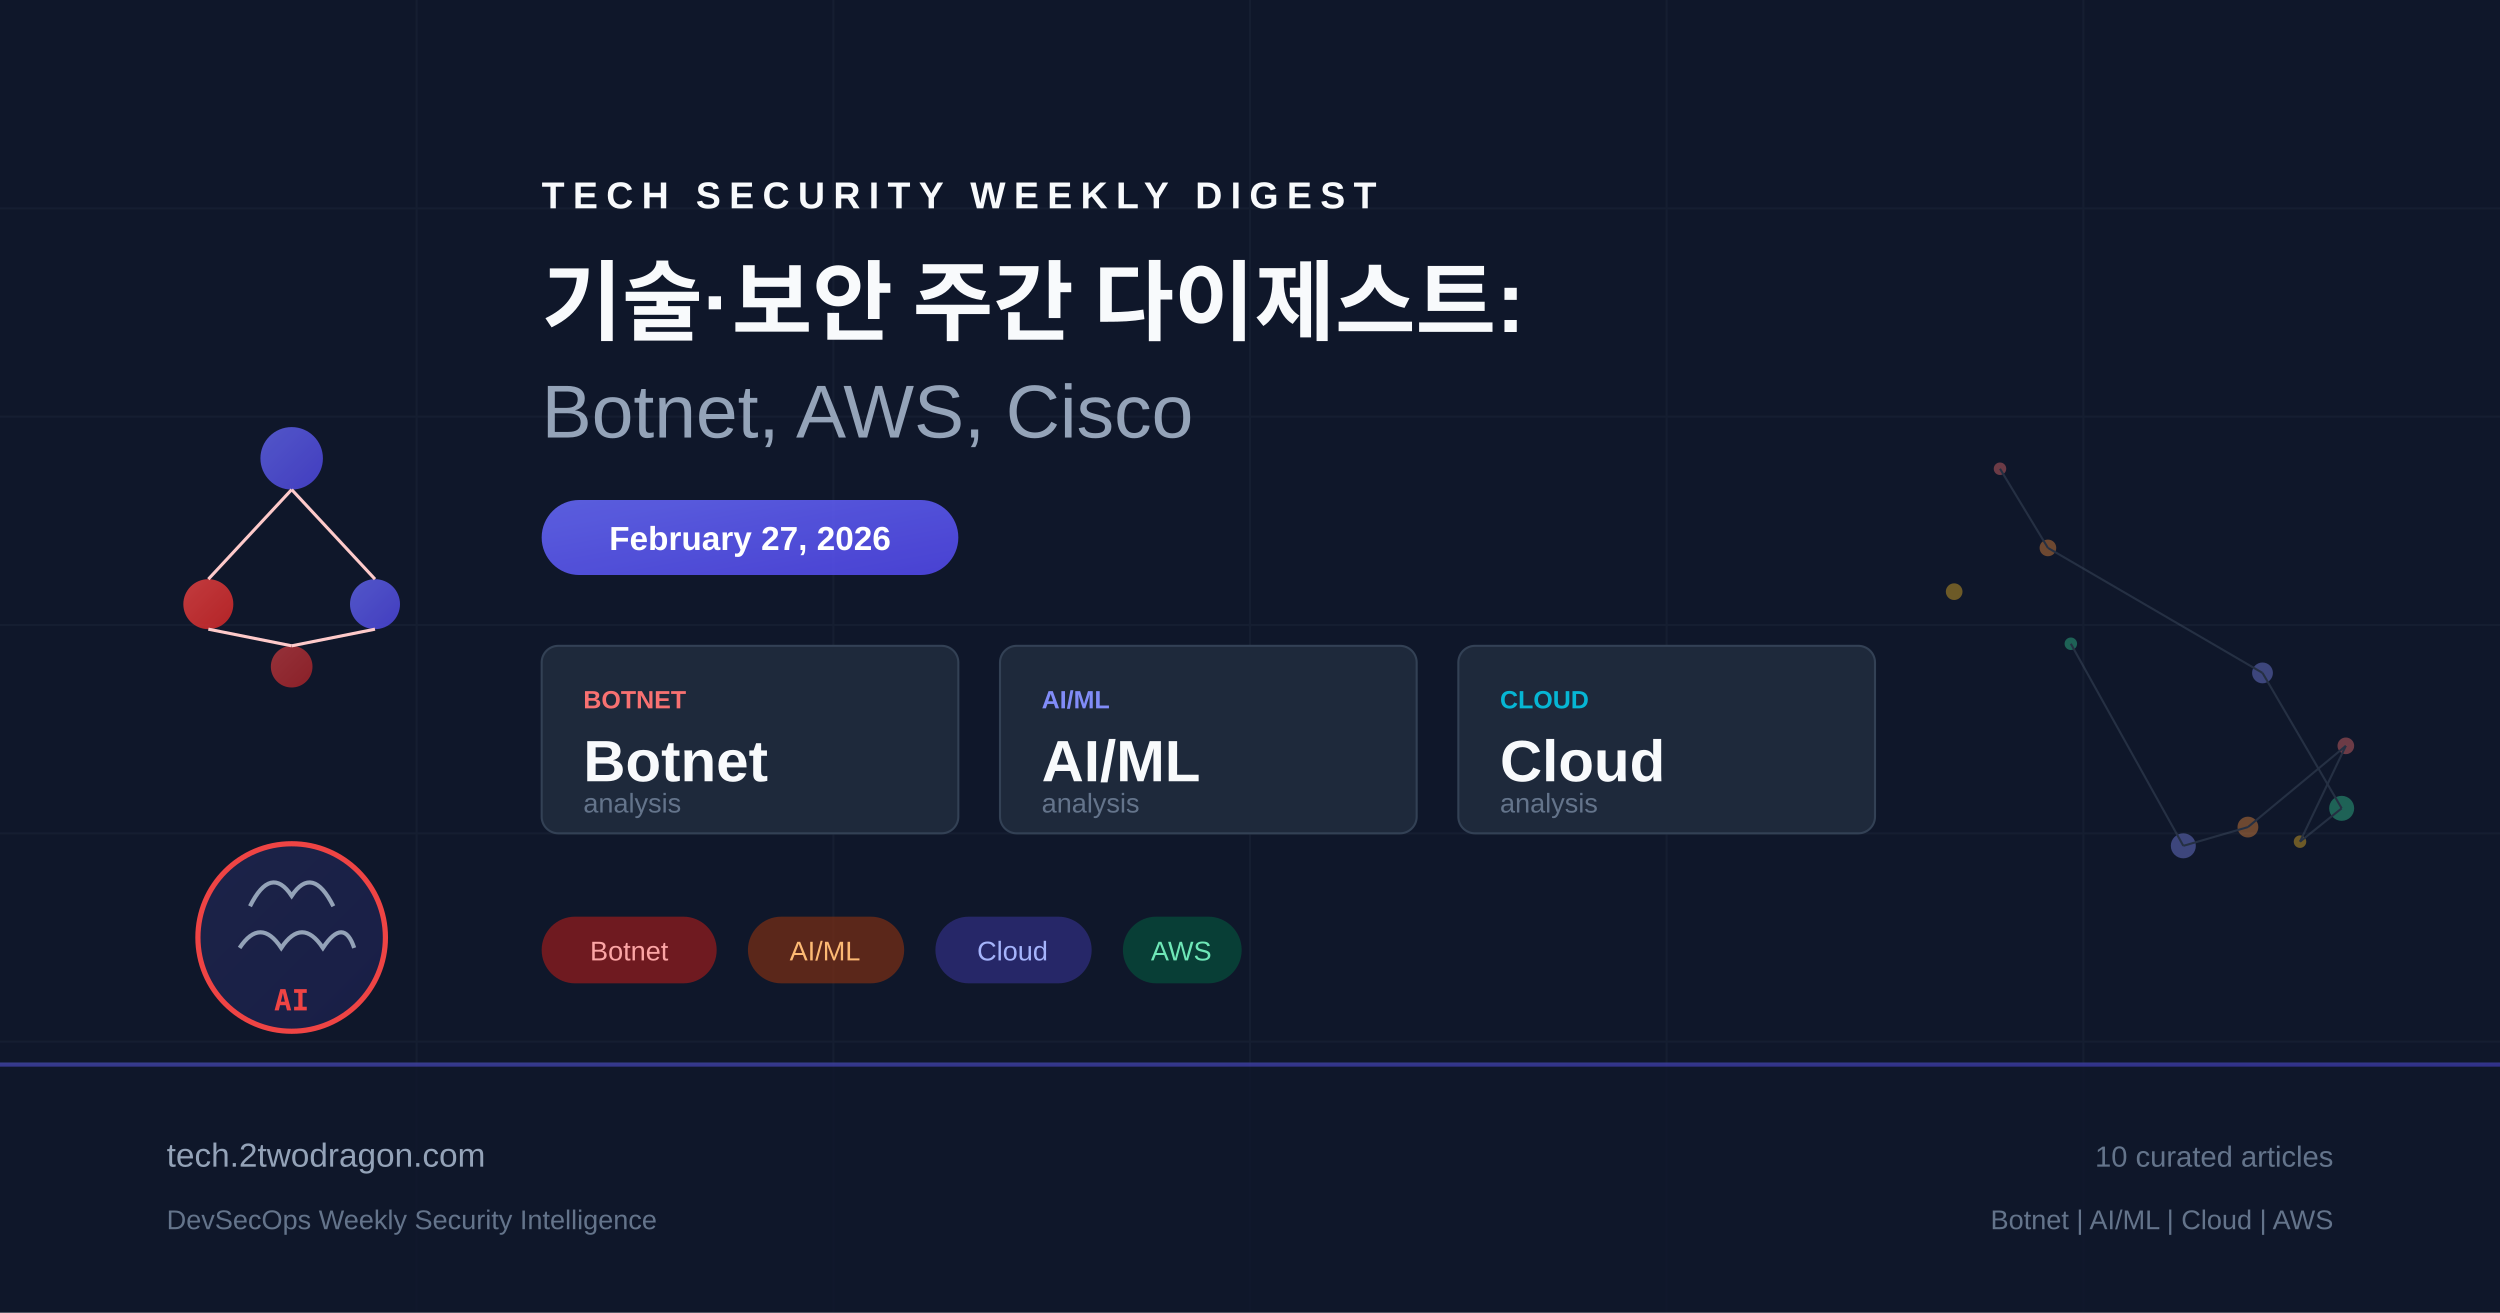
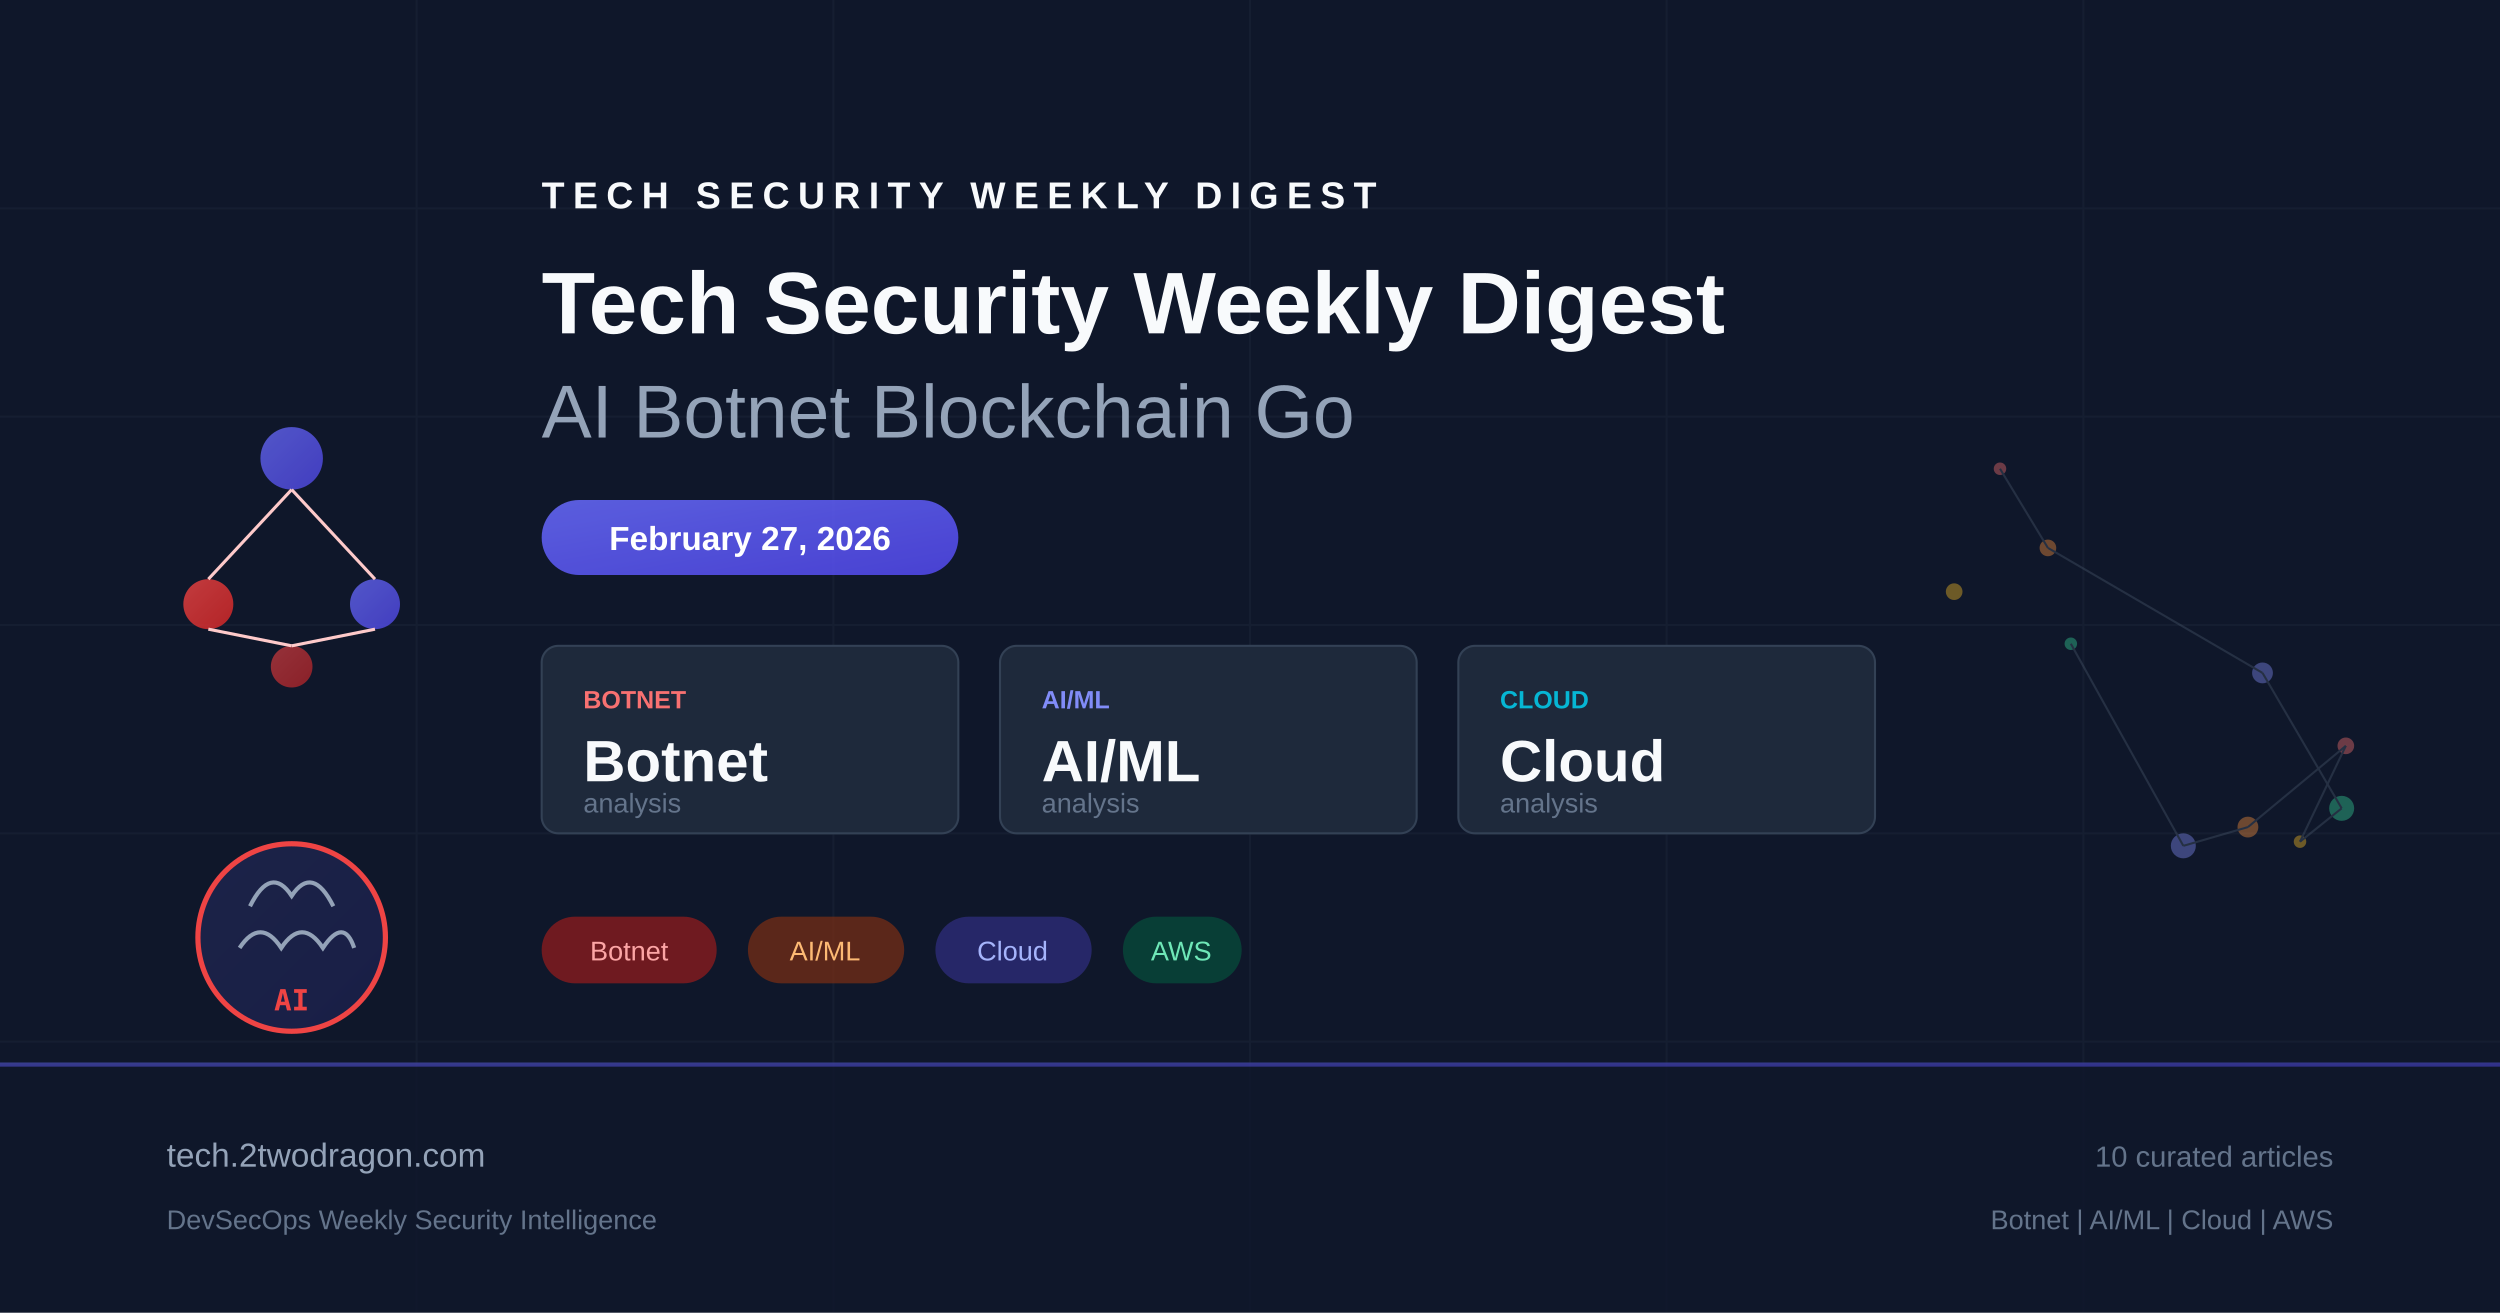
<svg xmlns="http://www.w3.org/2000/svg" viewBox="0 0 1200 630" fill="none">
  <defs>
    <linearGradient id="bg" x1="0" y1="0" x2="1200" y2="630">
      <stop offset="0%" stop-color="#0f172a" />
      <stop offset="50%" stop-color="#1e293b" />
      <stop offset="100%" stop-color="#0f172a" />
    </linearGradient>
    <linearGradient id="accent" x1="0" y1="0" x2="1" y2="1">
      <stop offset="0%" stop-color="#6366f1" />
      <stop offset="100%" stop-color="#4f46e5" />
    </linearGradient>
    <linearGradient id="accent2" x1="0" y1="0" x2="1" y2="1">
      <stop offset="0%" stop-color="#ef4444" />
      <stop offset="100%" stop-color="#dc2626" />
    </linearGradient>
  </defs>
  <rect width="1200" height="630" fill="url(#bg)" />
  <g opacity="0.05" stroke="#94a3b8" stroke-width="1">
    <line x1="0" y1="100" x2="1200" y2="100" />
    <line x1="0" y1="200" x2="1200" y2="200" />
    <line x1="0" y1="300" x2="1200" y2="300" />
    <line x1="0" y1="400" x2="1200" y2="400" />
    <line x1="0" y1="500" x2="1200" y2="500" />
    <line x1="200" y1="0" x2="200" y2="630" />
    <line x1="400" y1="0" x2="400" y2="630" />
    <line x1="600" y1="0" x2="600" y2="630" />
    <line x1="800" y1="0" x2="800" y2="630" />
    <line x1="1000" y1="0" x2="1000" y2="630" />
  </g>
  <g transform="translate(80, 180)">
    <circle cx="60" cy="40" r="15" fill="url(#accent)" opacity="0.8" />
    <circle cx="20" cy="110" r="12" fill="url(#accent2)" opacity="0.8" />
    <circle cx="100" cy="110" r="12" fill="url(#accent)" opacity="0.8" />
    <circle cx="60" cy="140" r="10" fill="url(#accent2)" opacity="0.6" />
    <line x1="60" y1="55" x2="20" y2="98" stroke="#fecaca" stroke-width="1.5" />
    <line x1="60" y1="55" x2="100" y2="98" stroke="#fecaca" stroke-width="1.5" />
    <line x1="20" y1="122" x2="60" y2="130" stroke="#fecaca" stroke-width="1.5" />
    <line x1="100" y1="122" x2="60" y2="130" stroke="#fecaca" stroke-width="1.5" />
  </g>
  <g transform="translate(80, 380)">
    <circle cx="60" cy="70" r="45" fill="url(#accent)" opacity="0.15" />
    <circle cx="60" cy="70" r="45" fill="none" stroke="#ef4444" stroke-width="2.5" />
    <path d="M40 55 Q50 35 60 50 Q70 35 80 55" fill="none" stroke="#94a3b8" stroke-width="2" />
    <path d="M35 75 Q45 60 55 75 Q65 60 75 75 Q85 60 90 75" fill="none" stroke="#94a3b8" stroke-width="2" />
    <text x="60" y="105" text-anchor="middle" fill="#ef4444" font-family="monospace" font-size="14" font-weight="bold">AI</text>
  </g>
  <g transform="translate(260, 100)">
    <text x="0" y="0" fill="#f8fafc" font-family="Arial, sans-serif" font-size="18" font-weight="bold" letter-spacing="4">TECH SECURITY WEEKLY DIGEST</text>
-     <text x="0" y="60" fill="#f8fafc" font-family="Arial, sans-serif" font-size="42" font-weight="bold">기술·보안 주간 다이제스트:</text>
-     <text x="0" y="110" fill="#94a3b8" font-family="Arial, sans-serif" font-size="36" font-weight="300">Botnet, AWS, Cisco</text>
+     <text x="0" y="60" fill="#f8fafc" font-family="Arial, sans-serif" font-size="42" font-weight="bold">Tech Security Weekly Digest</text>
+     <text x="0" y="110" fill="#94a3b8" font-family="Arial, sans-serif" font-size="36" font-weight="300">AI Botnet Blockchain Go</text>
  </g>
  <rect x="260" y="240" width="200" height="36" rx="18" fill="url(#accent)" opacity="0.9" />
  <text x="360" y="264" text-anchor="middle" fill="white" font-family="Arial, sans-serif" font-size="16" font-weight="bold">February 27, 2026</text>
  <g transform="translate(260, 310)">
    <rect x="0" y="0" width="200" height="90" rx="8" fill="#1e293b" stroke="#334155" stroke-width="1" />
    <text x="20" y="30" fill="#f87171" font-family="Arial, sans-serif" font-size="12" font-weight="bold">BOTNET</text>
    <text x="20" y="65" fill="#f8fafc" font-family="Arial, sans-serif" font-size="28" font-weight="bold">Botnet</text>
    <text x="20" y="80" fill="#64748b" font-family="Arial, sans-serif" font-size="13">analysis</text>
    <rect x="220" y="0" width="200" height="90" rx="8" fill="#1e293b" stroke="#334155" stroke-width="1" />
    <text x="240" y="30" fill="#818cf8" font-family="Arial, sans-serif" font-size="12" font-weight="bold">AI/ML</text>
    <text x="240" y="65" fill="#f8fafc" font-family="Arial, sans-serif" font-size="28" font-weight="bold">AI/ML</text>
    <text x="240" y="80" fill="#64748b" font-family="Arial, sans-serif" font-size="13">analysis</text>
    <rect x="440" y="0" width="200" height="90" rx="8" fill="#1e293b" stroke="#334155" stroke-width="1" />
    <text x="460" y="30" fill="#06b6d4" font-family="Arial, sans-serif" font-size="12" font-weight="bold">CLOUD</text>
    <text x="460" y="65" fill="#f8fafc" font-family="Arial, sans-serif" font-size="28" font-weight="bold">Cloud</text>
    <text x="460" y="80" fill="#64748b" font-family="Arial, sans-serif" font-size="13">analysis</text>
  </g>
  <g transform="translate(260, 440)">
    <rect x="0" y="0" width="84" height="32" rx="16" fill="#991b1b" opacity="0.7" />
    <text x="42" y="21" text-anchor="middle" fill="#fca5a5" font-family="Arial, sans-serif" font-size="13">Botnet</text>
    <rect x="99" y="0" width="75" height="32" rx="16" fill="#7c2d12" opacity="0.7" />
    <text x="136" y="21" text-anchor="middle" fill="#fdba74" font-family="Arial, sans-serif" font-size="13">AI/ML</text>
    <rect x="189" y="0" width="75" height="32" rx="16" fill="#312e81" opacity="0.7" />
    <text x="226" y="21" text-anchor="middle" fill="#a5b4fc" font-family="Arial, sans-serif" font-size="13">Cloud</text>
    <rect x="279" y="0" width="57" height="32" rx="16" fill="#064e3b" opacity="0.7" />
    <text x="307" y="21" text-anchor="middle" fill="#6ee7b7" font-family="Arial, sans-serif" font-size="13">AWS</text>
  </g>
  <g transform="translate(900, 180)" opacity="0.4">
    <circle cx="60" cy="45" r="3" fill="#f87171" />
    <circle cx="83" cy="83" r="4" fill="#fb923c" />
    <circle cx="186" cy="143" r="5" fill="#818cf8" />
    <circle cx="224" cy="208" r="6" fill="#34d399" />
    <circle cx="204" cy="224" r="3" fill="#fbbf24" />
    <circle cx="226" cy="178" r="4" fill="#f87171" />
    <circle cx="179" cy="217" r="5" fill="#fb923c" />
    <circle cx="148" cy="226" r="6" fill="#818cf8" />
    <circle cx="94" cy="129" r="3" fill="#34d399" />
    <circle cx="38" cy="104" r="4" fill="#fbbf24" />
    <line x1="60" y1="45" x2="83" y2="83" stroke="#475569" stroke-width="1" />
    <line x1="83" y1="83" x2="186" y2="143" stroke="#475569" stroke-width="1" />
    <line x1="186" y1="143" x2="224" y2="208" stroke="#475569" stroke-width="1" />
    <line x1="224" y1="208" x2="204" y2="224" stroke="#475569" stroke-width="1" />
    <line x1="204" y1="224" x2="226" y2="178" stroke="#475569" stroke-width="1" />
    <line x1="226" y1="178" x2="179" y2="217" stroke="#475569" stroke-width="1" />
    <line x1="179" y1="217" x2="148" y2="226" stroke="#475569" stroke-width="1" />
    <line x1="148" y1="226" x2="94" y2="129" stroke="#475569" stroke-width="1" />
  </g>
  <rect x="0" y="510" width="1200" height="120" fill="#0f172a" opacity="0.8" />
  <rect x="0" y="510" width="1200" height="2" fill="url(#accent)" opacity="0.5" />
  <text x="80" y="560" fill="#94a3b8" font-family="Arial, sans-serif" font-size="16">tech.2twodragon.com</text>
  <text x="80" y="590" fill="#64748b" font-family="Arial, sans-serif" font-size="13">DevSecOps Weekly Security Intelligence</text>
  <text x="1120" y="560" text-anchor="end" fill="#64748b" font-family="Arial, sans-serif" font-size="14">10 curated articles</text>
  <text x="1120" y="590" text-anchor="end" fill="#64748b" font-family="Arial, sans-serif" font-size="13">Botnet | AI/ML | Cloud | AWS</text>
</svg>
